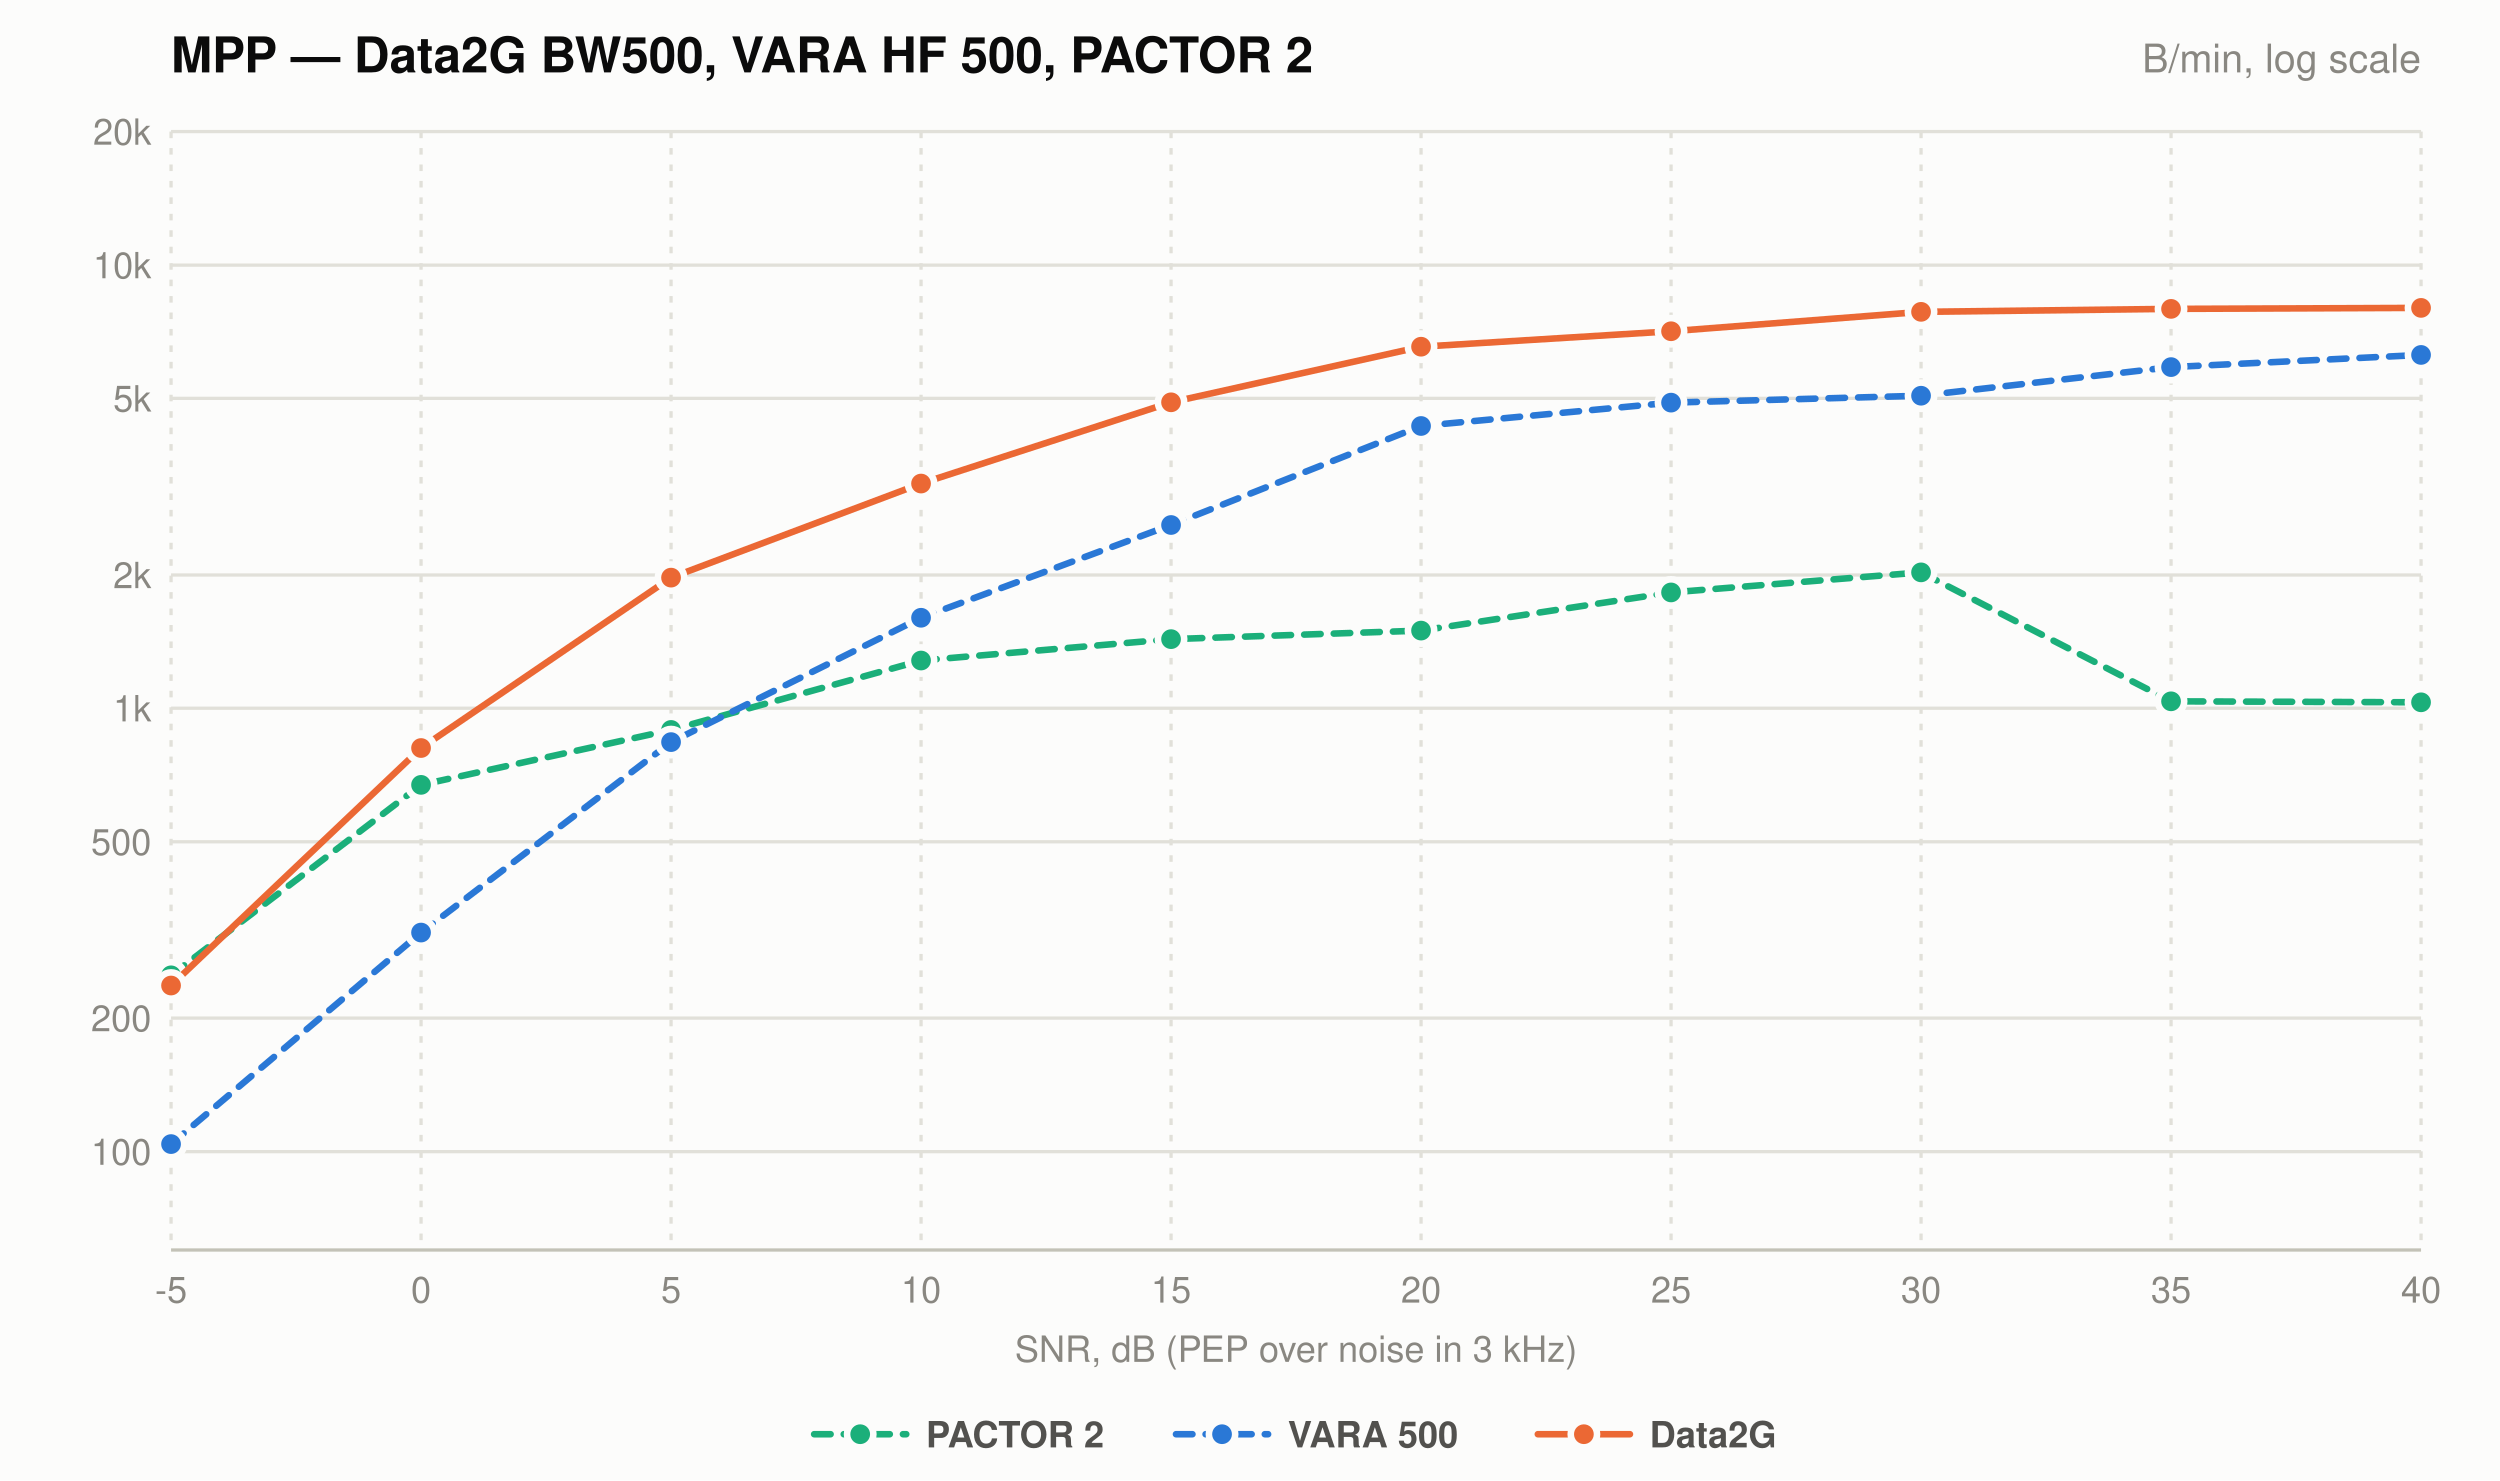
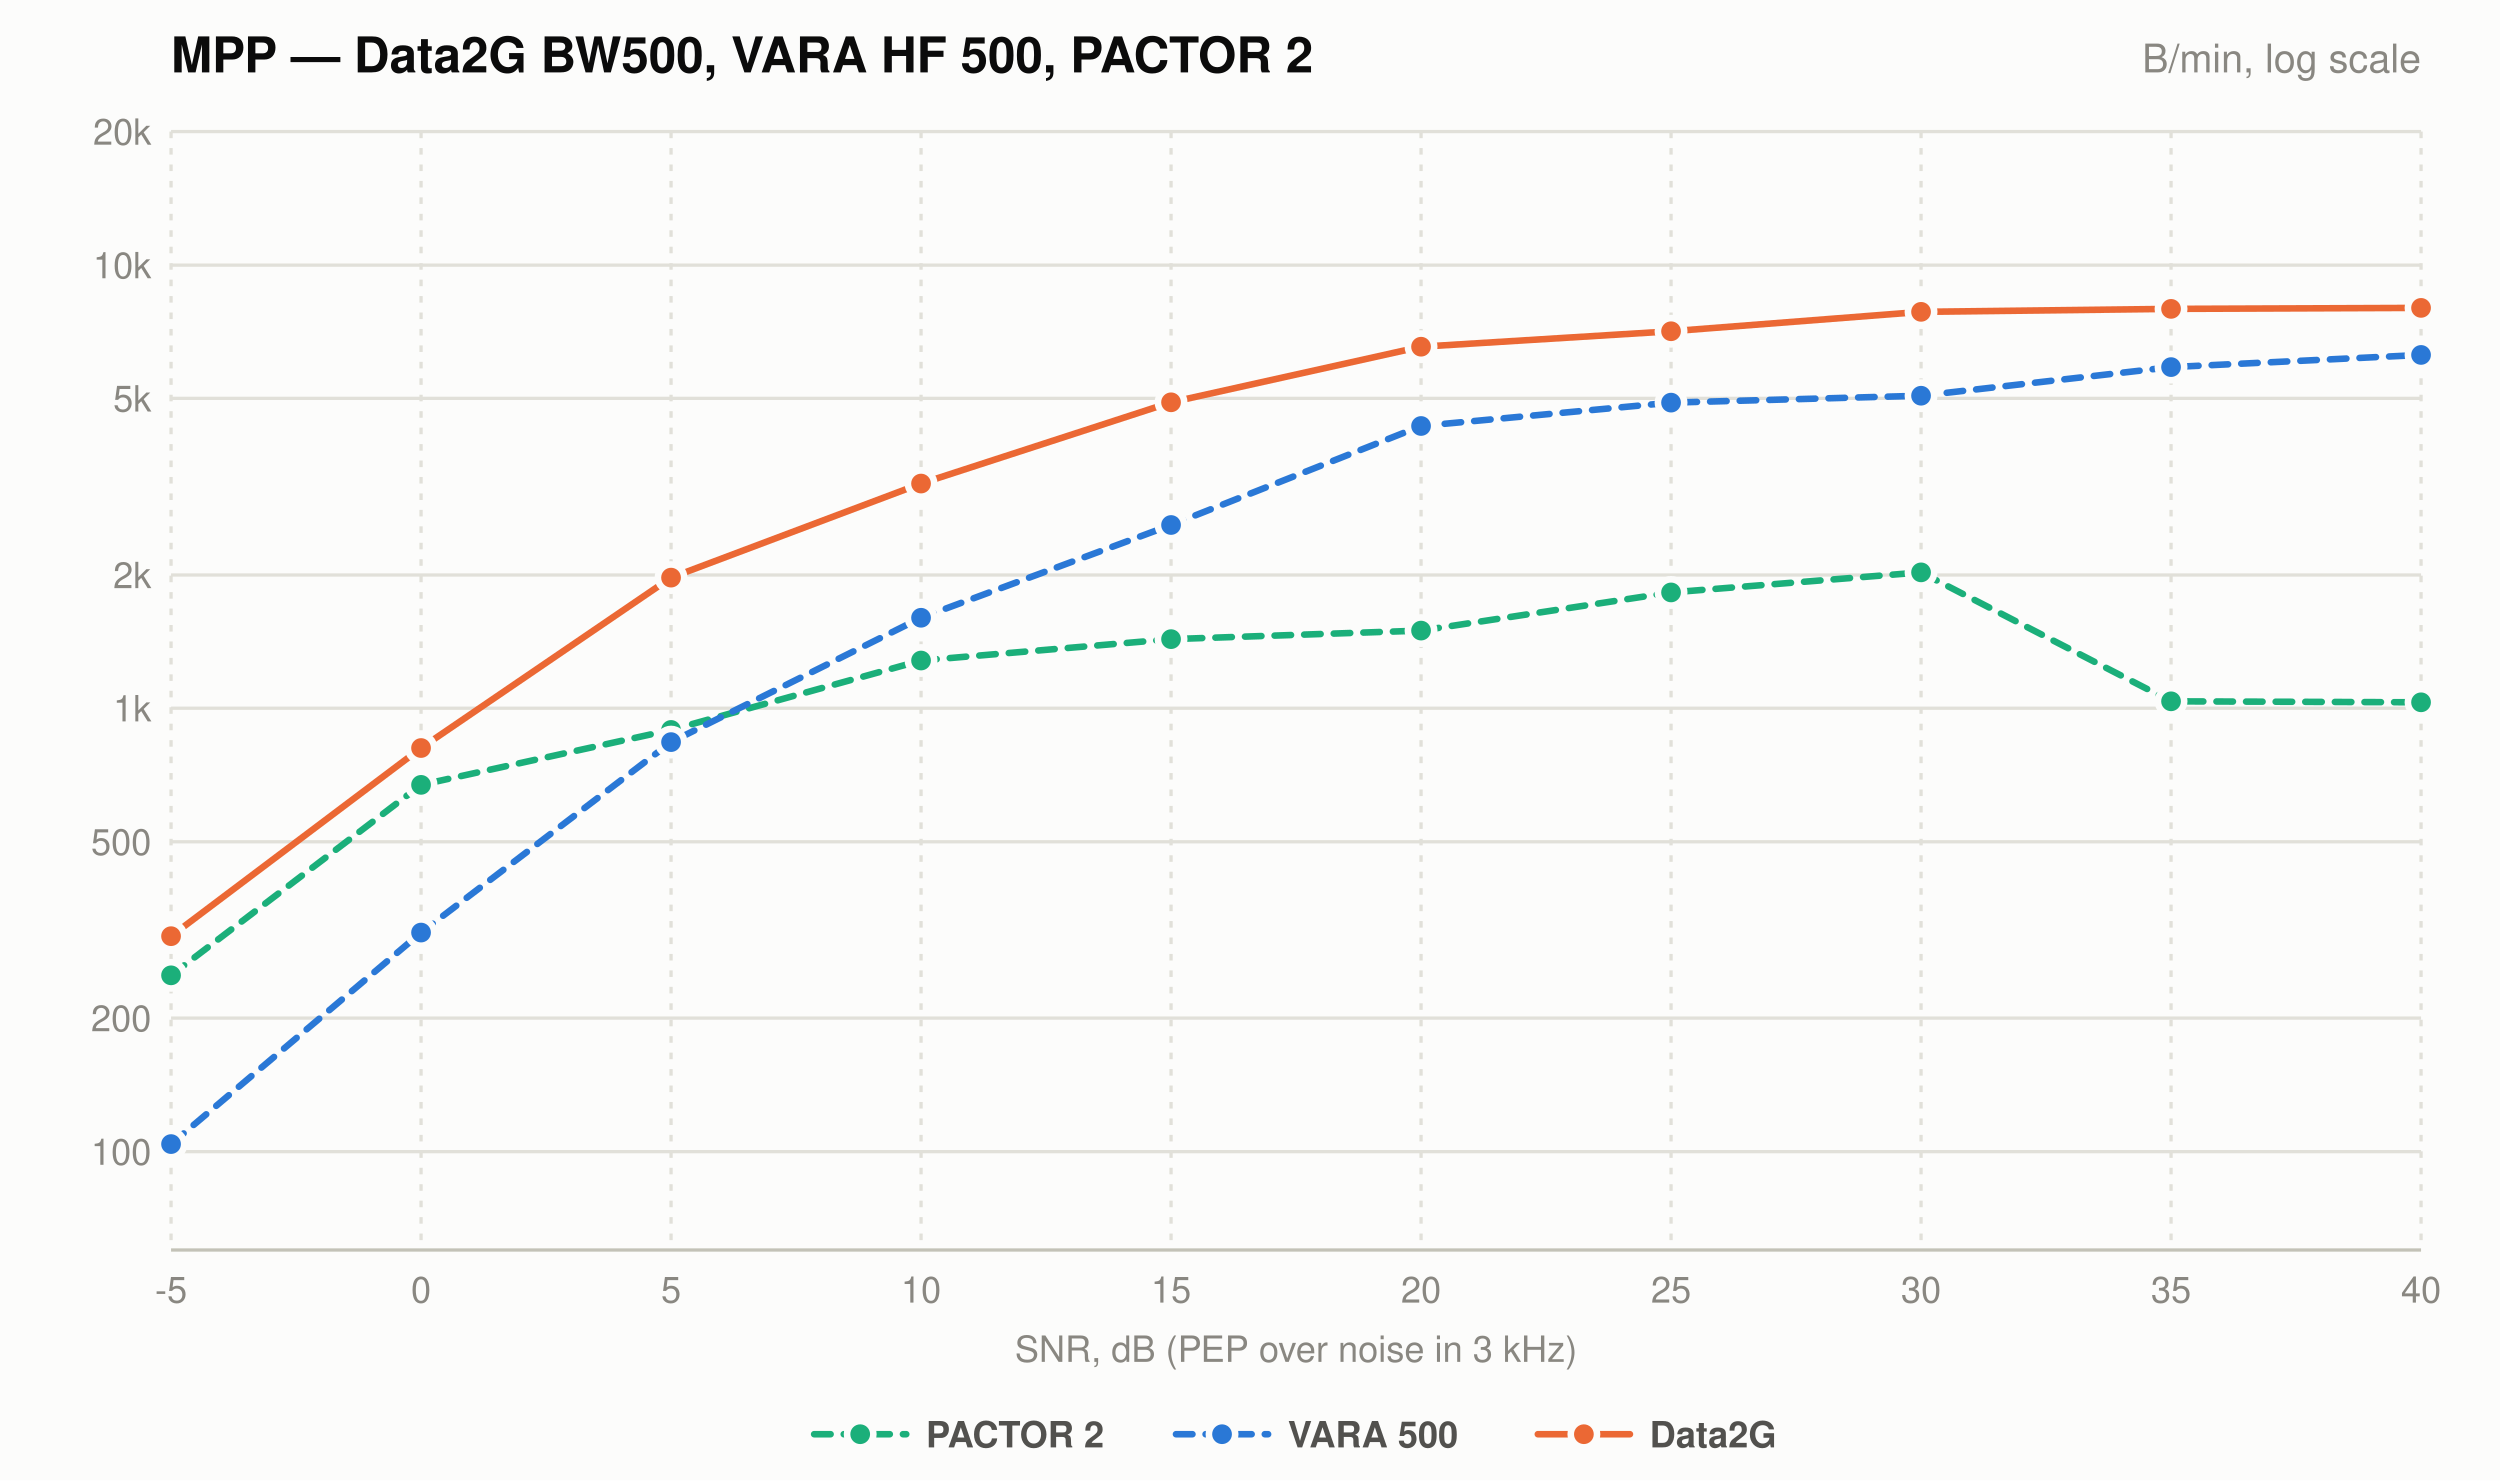
<svg xmlns="http://www.w3.org/2000/svg" viewBox="0 0 760 450" width="760" height="450" font-family="-apple-system, BlinkMacSystemFont, 'Segoe UI', Helvetica, Arial, sans-serif">
  <rect width="760" height="450" fill="#fcfcfb" />
  <text x="52" y="22" font-size="15" font-weight="600" fill="#0b0b0b">MPP — Data2G BW500, VARA HF 500, PACTOR 2</text>
  <text x="736" y="22" font-size="12" fill="#898781" text-anchor="end">B/min, log scale</text>
  <line x1="52" x2="736" y1="350.1" y2="350.1" stroke="#e1e0d9" />
  <text x="46" y="354.1" font-size="11" fill="#898781" text-anchor="end">100</text>
  <line x1="52" x2="736" y1="309.5" y2="309.5" stroke="#e1e0d9" />
  <text x="46" y="313.5" font-size="11" fill="#898781" text-anchor="end">200</text>
  <line x1="52" x2="736" y1="255.9" y2="255.9" stroke="#e1e0d9" />
  <text x="46" y="259.9" font-size="11" fill="#898781" text-anchor="end">500</text>
  <line x1="52" x2="736" y1="215.3" y2="215.3" stroke="#e1e0d9" />
  <text x="46" y="219.3" font-size="11" fill="#898781" text-anchor="end">1k</text>
  <line x1="52" x2="736" y1="174.8" y2="174.8" stroke="#e1e0d9" />
  <text x="46" y="178.8" font-size="11" fill="#898781" text-anchor="end">2k</text>
  <line x1="52" x2="736" y1="121.1" y2="121.1" stroke="#e1e0d9" />
  <text x="46" y="125.1" font-size="11" fill="#898781" text-anchor="end">5k</text>
  <line x1="52" x2="736" y1="80.6" y2="80.6" stroke="#e1e0d9" />
  <text x="46" y="84.6" font-size="11" fill="#898781" text-anchor="end">10k</text>
  <line x1="52" x2="736" y1="40.0" y2="40.0" stroke="#e1e0d9" />
  <text x="46" y="44.0" font-size="11" fill="#898781" text-anchor="end">20k</text>
  <line x1="52.0" x2="52.0" y1="40" y2="380" stroke="#e1e0d9" stroke-dasharray="2 3" />
  <text x="52.0" y="396" font-size="11" fill="#898781" text-anchor="middle">-5</text>
  <line x1="128.0" x2="128.0" y1="40" y2="380" stroke="#e1e0d9" stroke-dasharray="2 3" />
  <text x="128.0" y="396" font-size="11" fill="#898781" text-anchor="middle">0</text>
  <line x1="204.0" x2="204.0" y1="40" y2="380" stroke="#e1e0d9" stroke-dasharray="2 3" />
  <text x="204.0" y="396" font-size="11" fill="#898781" text-anchor="middle">5</text>
  <line x1="280.0" x2="280.0" y1="40" y2="380" stroke="#e1e0d9" stroke-dasharray="2 3" />
  <text x="280.0" y="396" font-size="11" fill="#898781" text-anchor="middle">10</text>
  <line x1="356.0" x2="356.0" y1="40" y2="380" stroke="#e1e0d9" stroke-dasharray="2 3" />
  <text x="356.0" y="396" font-size="11" fill="#898781" text-anchor="middle">15</text>
  <line x1="432.0" x2="432.0" y1="40" y2="380" stroke="#e1e0d9" stroke-dasharray="2 3" />
  <text x="432.0" y="396" font-size="11" fill="#898781" text-anchor="middle">20</text>
  <line x1="508.0" x2="508.0" y1="40" y2="380" stroke="#e1e0d9" stroke-dasharray="2 3" />
  <text x="508.0" y="396" font-size="11" fill="#898781" text-anchor="middle">25</text>
  <line x1="584.0" x2="584.0" y1="40" y2="380" stroke="#e1e0d9" stroke-dasharray="2 3" />
  <text x="584.0" y="396" font-size="11" fill="#898781" text-anchor="middle">30</text>
  <line x1="660.0" x2="660.0" y1="40" y2="380" stroke="#e1e0d9" stroke-dasharray="2 3" />
  <text x="660.0" y="396" font-size="11" fill="#898781" text-anchor="middle">35</text>
  <line x1="736.0" x2="736.0" y1="40" y2="380" stroke="#e1e0d9" stroke-dasharray="2 3" />
  <text x="736.0" y="396" font-size="11" fill="#898781" text-anchor="middle">40</text>
  <line x1="52" x2="736" y1="380" y2="380" stroke="#c3c2b7" />
  <text x="394.0" y="414" font-size="11" fill="#898781" text-anchor="middle">SNR, dB (PEP over noise in 3 kHz)</text>
  <path d="M52.0,296.5L128.0,238.6L204.0,221.9L280.0,200.8L356.0,194.3L432.0,191.7L508.0,180.1L584.0,174.0L660.0,213.2L736.0,213.5" fill="none" stroke="#1baf7a" stroke-width="2" stroke-linejoin="round" stroke-linecap="round" stroke-dasharray="5 4" />
  <circle cx="52.0" cy="296.5" r="4" fill="#1baf7a" stroke="#fcfcfb" stroke-width="2" />
  <circle cx="128.0" cy="238.6" r="4" fill="#1baf7a" stroke="#fcfcfb" stroke-width="2" />
  <circle cx="204.0" cy="221.9" r="4" fill="#1baf7a" stroke="#fcfcfb" stroke-width="2" />
  <circle cx="280.0" cy="200.8" r="4" fill="#1baf7a" stroke="#fcfcfb" stroke-width="2" />
  <circle cx="356.0" cy="194.3" r="4" fill="#1baf7a" stroke="#fcfcfb" stroke-width="2" />
  <circle cx="432.0" cy="191.7" r="4" fill="#1baf7a" stroke="#fcfcfb" stroke-width="2" />
  <circle cx="508.0" cy="180.1" r="4" fill="#1baf7a" stroke="#fcfcfb" stroke-width="2" />
  <circle cx="584.0" cy="174.0" r="4" fill="#1baf7a" stroke="#fcfcfb" stroke-width="2" />
  <circle cx="660.0" cy="213.2" r="4" fill="#1baf7a" stroke="#fcfcfb" stroke-width="2" />
  <circle cx="736.0" cy="213.5" r="4" fill="#1baf7a" stroke="#fcfcfb" stroke-width="2" />
  <path d="M52.0,347.8L128.0,283.5L204.0,225.6L280.0,187.8L356.0,159.6L432.0,129.5L508.0,122.4L584.0,120.3L660.0,111.6L736.0,107.9" fill="none" stroke="#2a78d6" stroke-width="2" stroke-linejoin="round" stroke-linecap="round" stroke-dasharray="5 4" />
  <circle cx="52.0" cy="347.8" r="4" fill="#2a78d6" stroke="#fcfcfb" stroke-width="2" />
  <circle cx="128.0" cy="283.5" r="4" fill="#2a78d6" stroke="#fcfcfb" stroke-width="2" />
  <circle cx="204.0" cy="225.6" r="4" fill="#2a78d6" stroke="#fcfcfb" stroke-width="2" />
  <circle cx="280.0" cy="187.8" r="4" fill="#2a78d6" stroke="#fcfcfb" stroke-width="2" />
  <circle cx="356.0" cy="159.6" r="4" fill="#2a78d6" stroke="#fcfcfb" stroke-width="2" />
  <circle cx="432.0" cy="129.5" r="4" fill="#2a78d6" stroke="#fcfcfb" stroke-width="2" />
  <circle cx="508.0" cy="122.4" r="4" fill="#2a78d6" stroke="#fcfcfb" stroke-width="2" />
  <circle cx="584.0" cy="120.3" r="4" fill="#2a78d6" stroke="#fcfcfb" stroke-width="2" />
  <circle cx="660.0" cy="111.6" r="4" fill="#2a78d6" stroke="#fcfcfb" stroke-width="2" />
  <circle cx="736.0" cy="107.9" r="4" fill="#2a78d6" stroke="#fcfcfb" stroke-width="2" />
-   <path d="M52.0,299.6L128.0,227.4L204.0,175.6L280.0,147.0L356.0,122.3L432.0,105.4L508.0,100.7L584.0,94.8L660.0,93.9L736.0,93.6" fill="none" stroke="#eb6834" stroke-width="2" stroke-linejoin="round" stroke-linecap="round" />
-   <circle cx="52.0" cy="299.6" r="4" fill="#eb6834" stroke="#fcfcfb" stroke-width="2" />
+   <path d="M52.0,284.6L128.0,227.4L204.0,175.6L280.0,147.0L356.0,122.3L432.0,105.4L508.0,100.7L584.0,94.8L660.0,93.9L736.0,93.6" fill="none" stroke="#eb6834" stroke-width="2" stroke-linejoin="round" stroke-linecap="round" />
+   <circle cx="52.0" cy="284.6" r="4" fill="#eb6834" stroke="#fcfcfb" stroke-width="2" />
  <circle cx="128.0" cy="227.4" r="4" fill="#eb6834" stroke="#fcfcfb" stroke-width="2" />
  <circle cx="204.0" cy="175.6" r="4" fill="#eb6834" stroke="#fcfcfb" stroke-width="2" />
  <circle cx="280.0" cy="147.0" r="4" fill="#eb6834" stroke="#fcfcfb" stroke-width="2" />
  <circle cx="356.0" cy="122.3" r="4" fill="#eb6834" stroke="#fcfcfb" stroke-width="2" />
  <circle cx="432.0" cy="105.4" r="4" fill="#eb6834" stroke="#fcfcfb" stroke-width="2" />
  <circle cx="508.0" cy="100.7" r="4" fill="#eb6834" stroke="#fcfcfb" stroke-width="2" />
  <circle cx="584.0" cy="94.8" r="4" fill="#eb6834" stroke="#fcfcfb" stroke-width="2" />
  <circle cx="660.0" cy="93.9" r="4" fill="#eb6834" stroke="#fcfcfb" stroke-width="2" />
  <circle cx="736.0" cy="93.6" r="4" fill="#eb6834" stroke="#fcfcfb" stroke-width="2" />
  <line x1="247.5" x2="275.5" y1="436" y2="436" stroke="#1baf7a" stroke-width="2" stroke-linecap="round" stroke-dasharray="5 4" />
  <circle cx="261.5" cy="436" r="4" fill="#1baf7a" stroke="#fcfcfb" stroke-width="2" />
  <text x="281.5" y="440" font-size="11" font-weight="600" fill="#52514e">PACTOR 2</text>
  <line x1="357.5" x2="385.5" y1="436" y2="436" stroke="#2a78d6" stroke-width="2" stroke-linecap="round" stroke-dasharray="5 4" />
  <circle cx="371.5" cy="436" r="4" fill="#2a78d6" stroke="#fcfcfb" stroke-width="2" />
  <text x="391.5" y="440" font-size="11" font-weight="600" fill="#52514e">VARA 500</text>
  <line x1="467.5" x2="495.5" y1="436" y2="436" stroke="#eb6834" stroke-width="2" stroke-linecap="round" />
  <circle cx="481.5" cy="436" r="4" fill="#eb6834" stroke="#fcfcfb" stroke-width="2" />
  <text x="501.5" y="440" font-size="11" font-weight="600" fill="#52514e">Data2G</text>
</svg>
